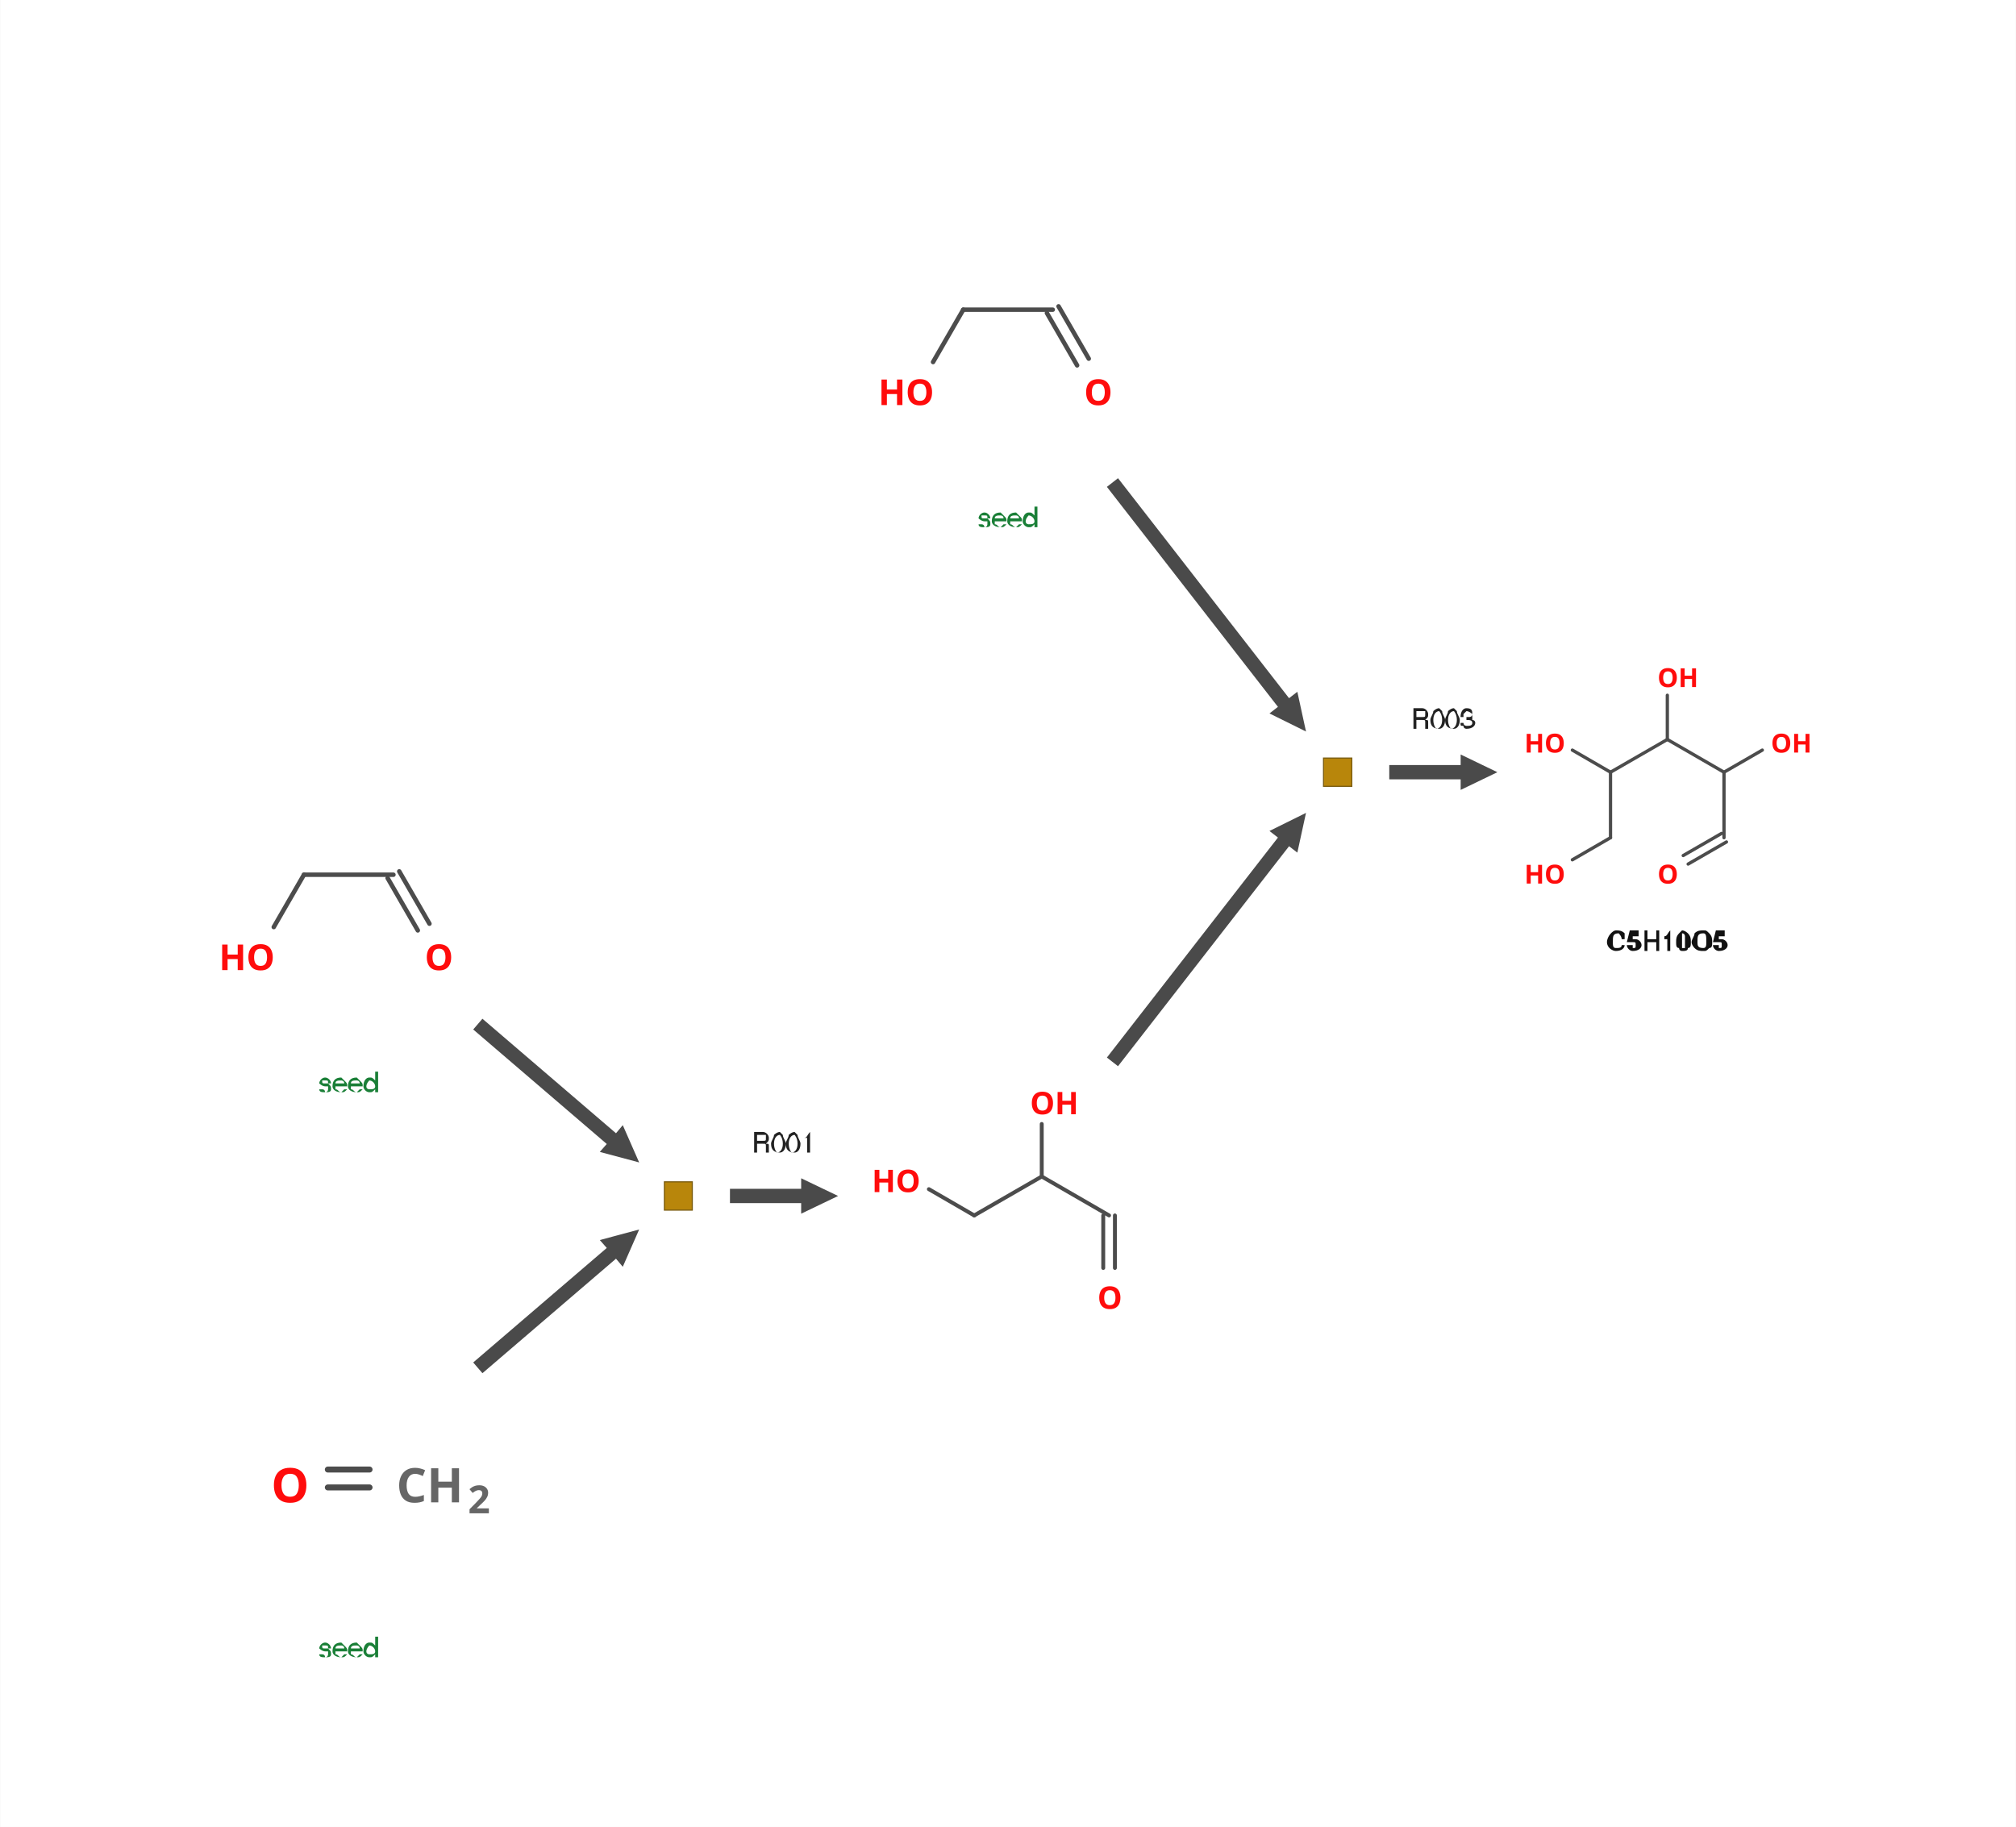
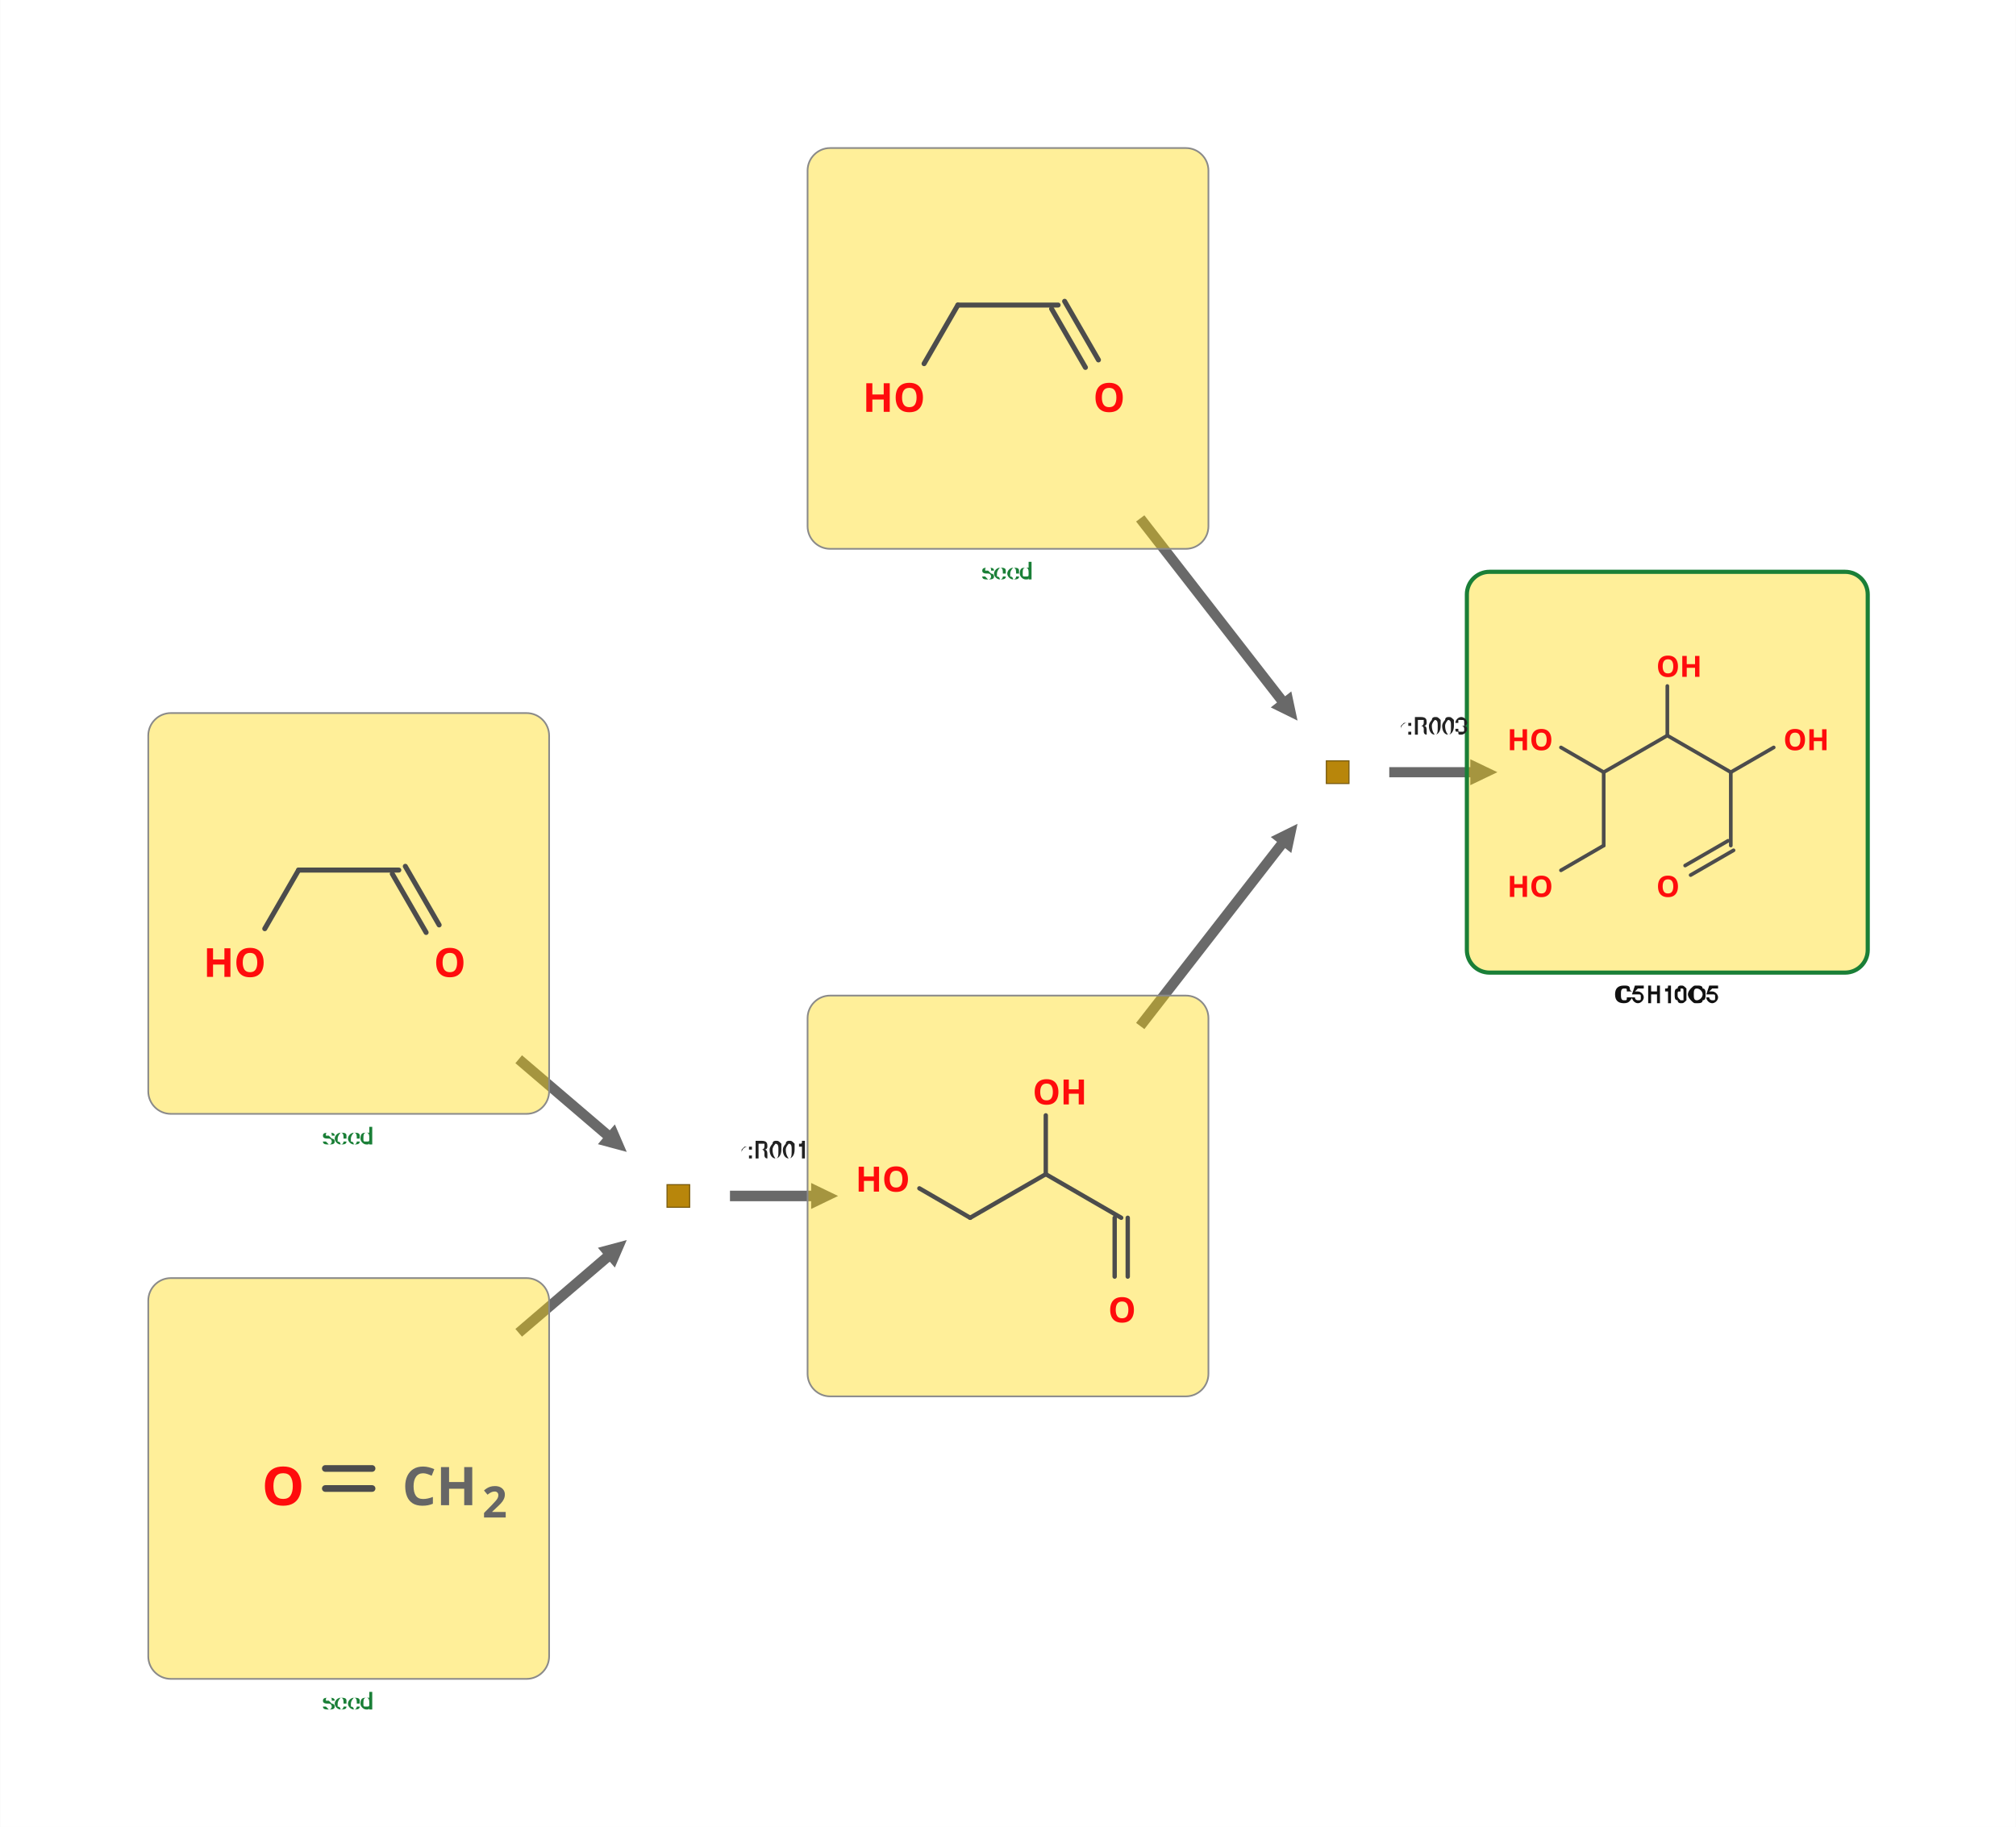
<svg xmlns="http://www.w3.org/2000/svg" width="1100" height="997" viewBox="0 0 1100.00 997.20">
  <rect width="100%" height="100%" fill="white" />
  <g transform="scale(102.8037) translate(8.85,7.85)">
-     <path d="M-2.916,-2.189 L-2.008,-3.357 L-1.964,-3.323 L-1.918,-3.534 L-2.112,-3.438 L-2.067,-3.403 L-2.975,-2.235 Z" fill="#4a4a4a" opacity="1.0" />
-     <path d="M-2.975,-5.265 L-2.067,-4.097 L-2.112,-4.062 L-1.918,-3.966 L-1.964,-4.177 L-2.008,-4.143 L-2.916,-5.311 Z" fill="#4a4a4a" opacity="1.0" />
-     <path d="M-1.476,-3.712 L-1.097,-3.712 L-1.097,-3.656 L-0.902,-3.75 L-1.097,-3.844 L-1.097,-3.788 L-1.476,-3.788 Z" fill="#4a4a4a" opacity="1.0" />
-     <path d="M-6.29,-0.559 L-5.581,-1.167 L-5.545,-1.124 L-5.458,-1.322 L-5.667,-1.266 L-5.63,-1.224 L-6.339,-0.616 Z" fill="#4a4a4a" opacity="1.0" />
-     <path d="M-6.339,-2.384 L-5.63,-1.776 L-5.667,-1.734 L-5.458,-1.678 L-5.545,-1.876 L-5.581,-1.833 L-6.29,-2.441 Z" fill="#4a4a4a" opacity="1.0" />
-     <path d="M-4.976,-1.462 L-4.598,-1.462 L-4.598,-1.406 L-4.402,-1.5 L-4.598,-1.594 L-4.598,-1.538 L-4.976,-1.538 Z" fill="#4a4a4a" opacity="1.0" />
-     <svg x="-0.95" y="-4.7" width="1.9" height="1.9" viewBox="0 0 100 100" preserveAspectRatio="xMidYMid meet">
+     <path d="M-2.776,-2.386 L-2.029,-3.347 L-1.996,-3.321 L-1.963,-3.476 L-2.105,-3.406 L-2.072,-3.38 L-2.82,-2.419 Z" fill="#696969" opacity="1.0" />
+     <path d="M-2.82,-5.081 L-2.072,-4.12 L-2.105,-4.094 L-1.963,-4.024 L-1.996,-4.179 L-2.029,-4.153 L-2.776,-5.114 Z" fill="#696969" opacity="1.0" />
+     <path d="M-1.476,-3.723 L-1.046,-3.723 L-1.046,-3.681 L-0.902,-3.75 L-1.046,-3.819 L-1.046,-3.777 L-1.476,-3.777 Z" fill="#696969" opacity="1.0" />
+     <path d="M-6.08,-0.753 L-5.614,-1.151 L-5.587,-1.12 L-5.524,-1.266 L-5.677,-1.225 L-5.65,-1.193 L-6.115,-0.794 Z" fill="#696969" opacity="1.0" />
+     <path d="M-6.115,-2.205 L-5.65,-1.807 L-5.677,-1.775 L-5.524,-1.734 L-5.587,-1.88 L-5.614,-1.849 L-6.08,-2.247 Z" fill="#696969" opacity="1.0" />
+     <path d="M-4.976,-1.472 L-4.545,-1.472 L-4.545,-1.431 L-4.402,-1.5 L-4.545,-1.569 L-4.545,-1.528 L-4.976,-1.528 Z" fill="#696969" opacity="1.0" />
+     <rect x="-1.064" y="-4.814" width="2.128" height="2.128" rx="0.12" fill="#ffd700" fill-opacity="0.4" stroke="#1a7f37" stroke-width="0.022" />
+     <svg x="-1.064" y="-4.814" width="2.128" height="2.128" viewBox="0 0 100 100" preserveAspectRatio="xMidYMid meet">
      <g transform="translate(0,0)">
        <svg width="100" height="100" x="0" y="0" viewBox="0 0 218.564 200" font-family="sans-serif" stroke="rgb(76,76,76)" stroke-width="2" stroke-linecap="round">
          <line x1="119.0" y1="150.9" x2="142.4" y2="137.4" opacity="1.0" stroke="rgb(76,76,76)" stroke-width="2.0" />
          <line x1="122.0" y1="156.1" x2="145.4" y2="142.6" opacity="1.0" stroke="rgb(76,76,76)" stroke-width="2.0" />
          <line x1="143.9" y1="140.0" x2="143.9" y2="100.0" opacity="1.0" stroke="rgb(76,76,76)" stroke-width="2.0" />
          <line x1="143.9" y1="100.0" x2="167.3" y2="86.5" opacity="1.0" stroke="rgb(76,76,76)" stroke-width="2.0" />
          <line x1="143.9" y1="100.0" x2="109.3" y2="80.0" opacity="1.0" stroke="rgb(76,76,76)" stroke-width="2.0" />
          <line x1="109.3" y1="80.0" x2="109.3" y2="53.0" opacity="1.0" stroke="rgb(76,76,76)" stroke-width="2.0" />
          <line x1="109.3" y1="80.0" x2="74.6" y2="100.0" opacity="1.0" stroke="rgb(76,76,76)" stroke-width="2.0" />
          <line x1="74.6" y1="100.0" x2="51.3" y2="86.5" opacity="1.0" stroke="rgb(76,76,76)" stroke-width="2.0" />
          <line x1="74.6" y1="100.0" x2="74.6" y2="140.0" opacity="1.0" stroke="rgb(76,76,76)" stroke-width="2.0" />
          <line x1="74.6" y1="140.0" x2="51.3" y2="153.5" opacity="1.0" stroke="rgb(76,76,76)" stroke-width="2.0" />
          <text x="103.282" y="168" fill="rgb(255,12,12)" stroke-width="0" font-weight="bold" font-size="16">O</text>
          <text x="172.564" y="88" fill="rgb(255,12,12)" stroke-width="0" font-weight="bold" font-size="16">OH</text>
          <text x="103.282" y="48" fill="rgb(255,12,12)" stroke-width="0" font-weight="bold" font-size="16">OH</text>
          <text x="22" y="88" fill="rgb(255,12,12)" stroke-width="0" font-weight="bold" font-size="16">HO</text>
          <text x="22" y="168" fill="rgb(255,12,12)" stroke-width="0" font-weight="bold" font-size="16">HO</text>
        </svg>
      </g>
      <text font-size="18" fill="gray" font-family="sans-serif" x="10" y="20" />
    </svg>
-     <text x="0" y="-2.801" font-family="Helvetica, Arial, sans-serif" font-size="0.145" text-anchor="middle" fill="#111" font-weight="bold">C5H10O5</text>
-     <path d="M-1.675,-3.825 L-1.825,-3.825 L-1.825,-3.675 L-1.675,-3.675 Z" fill="#b8860b" stroke="#7a5c10" stroke-width="0.006" />
-     <text x="-1.189" y="-3.982" font-family="Helvetica, Arial, sans-serif" font-size="0.145" text-anchor="middle" fill="#222" font-weight="normal">R003</text>
-     <svg x="-4.45" y="-2.45" width="1.9" height="1.9" viewBox="0 0 100 100" preserveAspectRatio="xMidYMid meet">
+     <text x="0" y="-2.523" font-family="Helvetica, Arial, sans-serif" font-size="0.125" text-anchor="middle" fill="#111" font-weight="bold">C5H10O5</text>
+     <path d="M-1.69,-3.81 L-1.81,-3.81 L-1.81,-3.69 L-1.69,-3.69 Z" fill="#b8860b" stroke="#7a5c10" stroke-width="0.006" />
+     <text x="-1.244" y="-3.95" font-family="Helvetica, Arial, sans-serif" font-size="0.125" text-anchor="middle" fill="#222" font-weight="normal">r:R003</text>
+     <rect x="-4.564" y="-2.564" width="2.128" height="2.128" rx="0.12" fill="#ffd700" fill-opacity="0.4" stroke="#8a8a8a" stroke-width="0.009" />
+     <svg x="-4.564" y="-2.564" width="2.128" height="2.128" viewBox="0 0 100 100" preserveAspectRatio="xMidYMid meet">
      <g transform="translate(0,0)">
        <svg width="100" height="100" x="0" y="0" viewBox="0 0 183.923 180" font-family="sans-serif" stroke="rgb(76,76,76)" stroke-width="2" stroke-linecap="round">
          <line x1="140.9" y1="127.0" x2="140.9" y2="100.0" opacity="1.0" stroke="rgb(76,76,76)" stroke-width="2.0" />
          <line x1="146.9" y1="127.0" x2="146.9" y2="100.0" opacity="1.0" stroke="rgb(76,76,76)" stroke-width="2.0" />
          <line x1="143.9" y1="100.0" x2="109.3" y2="80.0" opacity="1.0" stroke="rgb(76,76,76)" stroke-width="2.0" />
          <line x1="109.3" y1="80.0" x2="109.3" y2="53.0" opacity="1.0" stroke="rgb(76,76,76)" stroke-width="2.0" />
          <line x1="109.3" y1="80.0" x2="74.6" y2="100.0" opacity="1.0" stroke="rgb(76,76,76)" stroke-width="2.0" />
          <line x1="74.6" y1="100.0" x2="51.3" y2="86.5" opacity="1.0" stroke="rgb(76,76,76)" stroke-width="2.0" />
          <text x="137.923" y="148" fill="rgb(255,12,12)" stroke-width="0" font-weight="bold" font-size="16">O</text>
          <text x="103.282" y="48" fill="rgb(255,12,12)" stroke-width="0" font-weight="bold" font-size="16">OH</text>
          <text x="22" y="88" fill="rgb(255,12,12)" stroke-width="0" font-weight="bold" font-size="16">HO</text>
        </svg>
      </g>
      <text font-size="18" fill="gray" font-family="sans-serif" x="10" y="20" />
    </svg>
-     <path d="M-5.176,-1.575 L-5.324,-1.575 L-5.324,-1.425 L-5.176,-1.425 Z" fill="#b8860b" stroke="#7a5c10" stroke-width="0.006" />
-     <text x="-4.689" y="-1.732" font-family="Helvetica, Arial, sans-serif" font-size="0.145" text-anchor="middle" fill="#222" font-weight="normal">R001</text>
-     <svg x="-7.95" y="-0.95" width="1.9" height="1.9" viewBox="0 0 100 100" preserveAspectRatio="xMidYMid meet">
+     <path d="M-5.19,-1.56 L-5.31,-1.56 L-5.31,-1.44 L-5.19,-1.44 Z" fill="#b8860b" stroke="#7a5c10" stroke-width="0.006" />
+     <text x="-4.744" y="-1.7" font-family="Helvetica, Arial, sans-serif" font-size="0.125" text-anchor="middle" fill="#222" font-weight="normal">r:R001</text>
+     <rect x="-8.064" y="-1.064" width="2.128" height="2.128" rx="0.12" fill="#ffd700" fill-opacity="0.4" stroke="#8a8a8a" stroke-width="0.009" />
+     <svg x="-8.064" y="-1.064" width="2.128" height="2.128" viewBox="0 0 100 100" preserveAspectRatio="xMidYMid meet">
      <g transform="translate(0,0)">
        <svg width="100" height="100" x="0" y="0" viewBox="0 0 120 80" font-family="sans-serif" stroke="rgb(76,76,76)" stroke-width="2" stroke-linecap="round">
          <line x1="67.0" y1="43.0" x2="53.0" y2="43.0" opacity="1.0" stroke="rgb(76,76,76)" stroke-width="2.0" />
          <line x1="67.0" y1="37.0" x2="53.0" y2="37.0" opacity="1.0" stroke="rgb(76,76,76)" stroke-width="2.0" />
          <text x="76" y="48" fill="rgb(102,102,102)" stroke-width="0" font-weight="bold" font-size="16">CH</text>
          <text x="100" y="51.68" fill="rgb(102,102,102)" stroke-width="0" font-weight="bold" font-size="13">2</text>
          <text x="34" y="48" fill="rgb(255,12,12)" stroke-width="0" font-weight="bold" font-size="16">O</text>
        </svg>
      </g>
      <text font-size="18" fill="gray" font-family="sans-serif" x="10" y="20" />
    </svg>
-     <text x="-7" y="0.949" font-family="Helvetica, Arial, sans-serif" font-size="0.145" text-anchor="middle" fill="#1a7f37" font-weight="normal">seed</text>
-     <svg x="-7.95" y="-3.95" width="1.9" height="1.9" viewBox="0 0 100 100" preserveAspectRatio="xMidYMid meet">
+     <text x="-7" y="1.226" font-family="Helvetica, Arial, sans-serif" font-size="0.125" text-anchor="middle" fill="#1a7f37" font-weight="normal">seed</text>
+     <rect x="-8.064" y="-4.064" width="2.128" height="2.128" rx="0.12" fill="#ffd700" fill-opacity="0.4" stroke="#8a8a8a" stroke-width="0.009" />
+     <svg x="-8.064" y="-4.064" width="2.128" height="2.128" viewBox="0 0 100 100" preserveAspectRatio="xMidYMid meet">
      <g transform="translate(0,0)">
        <svg width="100" height="100" x="0" y="0" viewBox="0 0 160 114.641" font-family="sans-serif" stroke="rgb(76,76,76)" stroke-width="2" stroke-linecap="round">
          <line x1="110.9" y1="64.9" x2="97.4" y2="41.5" opacity="1.0" stroke="rgb(76,76,76)" stroke-width="2.0" />
          <line x1="116.1" y1="61.9" x2="102.6" y2="38.5" opacity="1.0" stroke="rgb(76,76,76)" stroke-width="2.0" />
          <line x1="100.0" y1="40.0" x2="60.0" y2="40.0" opacity="1.0" stroke="rgb(76,76,76)" stroke-width="2.0" />
          <line x1="60.0" y1="40.0" x2="46.5" y2="63.4" opacity="1.0" stroke="rgb(76,76,76)" stroke-width="2.0" />
          <text x="114" y="82.641" fill="rgb(255,12,12)" stroke-width="0" font-weight="bold" font-size="16">O</text>
          <text x="22" y="82.641" fill="rgb(255,12,12)" stroke-width="0" font-weight="bold" font-size="16">HO</text>
        </svg>
      </g>
      <text font-size="18" fill="gray" font-family="sans-serif" x="10" y="20" />
    </svg>
-     <text x="-7" y="-2.051" font-family="Helvetica, Arial, sans-serif" font-size="0.145" text-anchor="middle" fill="#1a7f37" font-weight="normal">seed</text>
-     <svg x="-4.45" y="-6.95" width="1.9" height="1.9" viewBox="0 0 100 100" preserveAspectRatio="xMidYMid meet">
+     <text x="-7" y="-1.774" font-family="Helvetica, Arial, sans-serif" font-size="0.125" text-anchor="middle" fill="#1a7f37" font-weight="normal">seed</text>
+     <rect x="-4.564" y="-7.064" width="2.128" height="2.128" rx="0.12" fill="#ffd700" fill-opacity="0.4" stroke="#8a8a8a" stroke-width="0.009" />
+     <svg x="-4.564" y="-7.064" width="2.128" height="2.128" viewBox="0 0 100 100" preserveAspectRatio="xMidYMid meet">
      <g transform="translate(0,0)">
        <svg width="100" height="100" x="0" y="0" viewBox="0 0 160 114.641" font-family="sans-serif" stroke="rgb(76,76,76)" stroke-width="2" stroke-linecap="round">
          <line x1="110.9" y1="64.9" x2="97.4" y2="41.5" opacity="1.0" stroke="rgb(76,76,76)" stroke-width="2.0" />
          <line x1="116.1" y1="61.9" x2="102.6" y2="38.5" opacity="1.0" stroke="rgb(76,76,76)" stroke-width="2.0" />
          <line x1="100.0" y1="40.0" x2="60.0" y2="40.0" opacity="1.0" stroke="rgb(76,76,76)" stroke-width="2.0" />
          <line x1="60.0" y1="40.0" x2="46.5" y2="63.4" opacity="1.0" stroke="rgb(76,76,76)" stroke-width="2.0" />
          <text x="114" y="82.641" fill="rgb(255,12,12)" stroke-width="0" font-weight="bold" font-size="16">O</text>
          <text x="22" y="82.641" fill="rgb(255,12,12)" stroke-width="0" font-weight="bold" font-size="16">HO</text>
        </svg>
      </g>
      <text font-size="18" fill="gray" font-family="sans-serif" x="10" y="20" />
    </svg>
-     <text x="-3.5" y="-5.051" font-family="Helvetica, Arial, sans-serif" font-size="0.145" text-anchor="middle" fill="#1a7f37" font-weight="normal">seed</text>
+     <text x="-3.5" y="-4.774" font-family="Helvetica, Arial, sans-serif" font-size="0.125" text-anchor="middle" fill="#1a7f37" font-weight="normal">seed</text>
  </g>
</svg>
